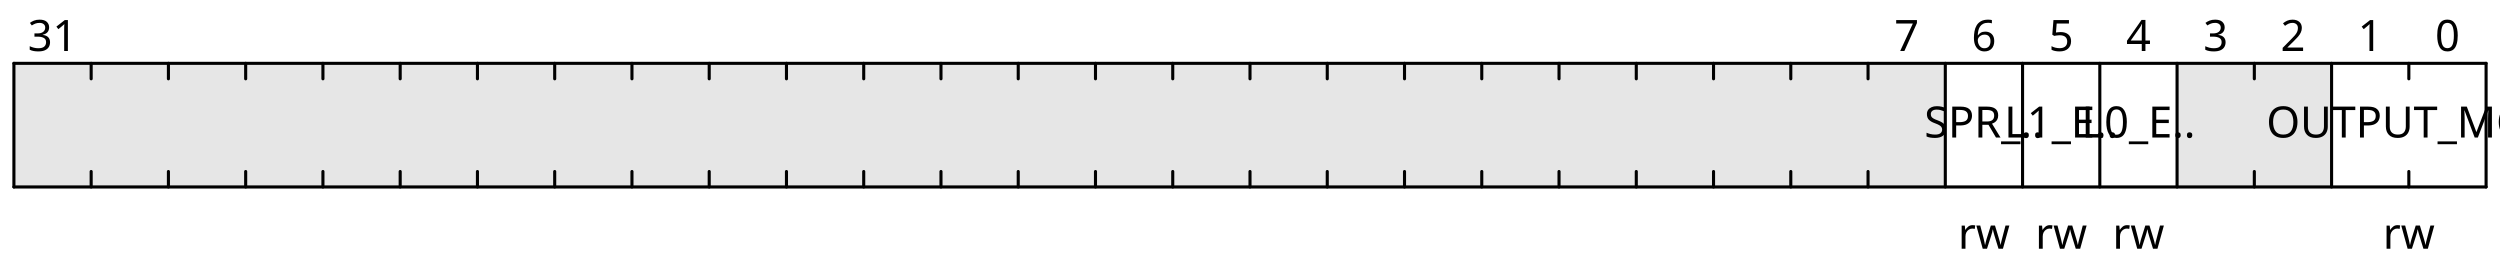
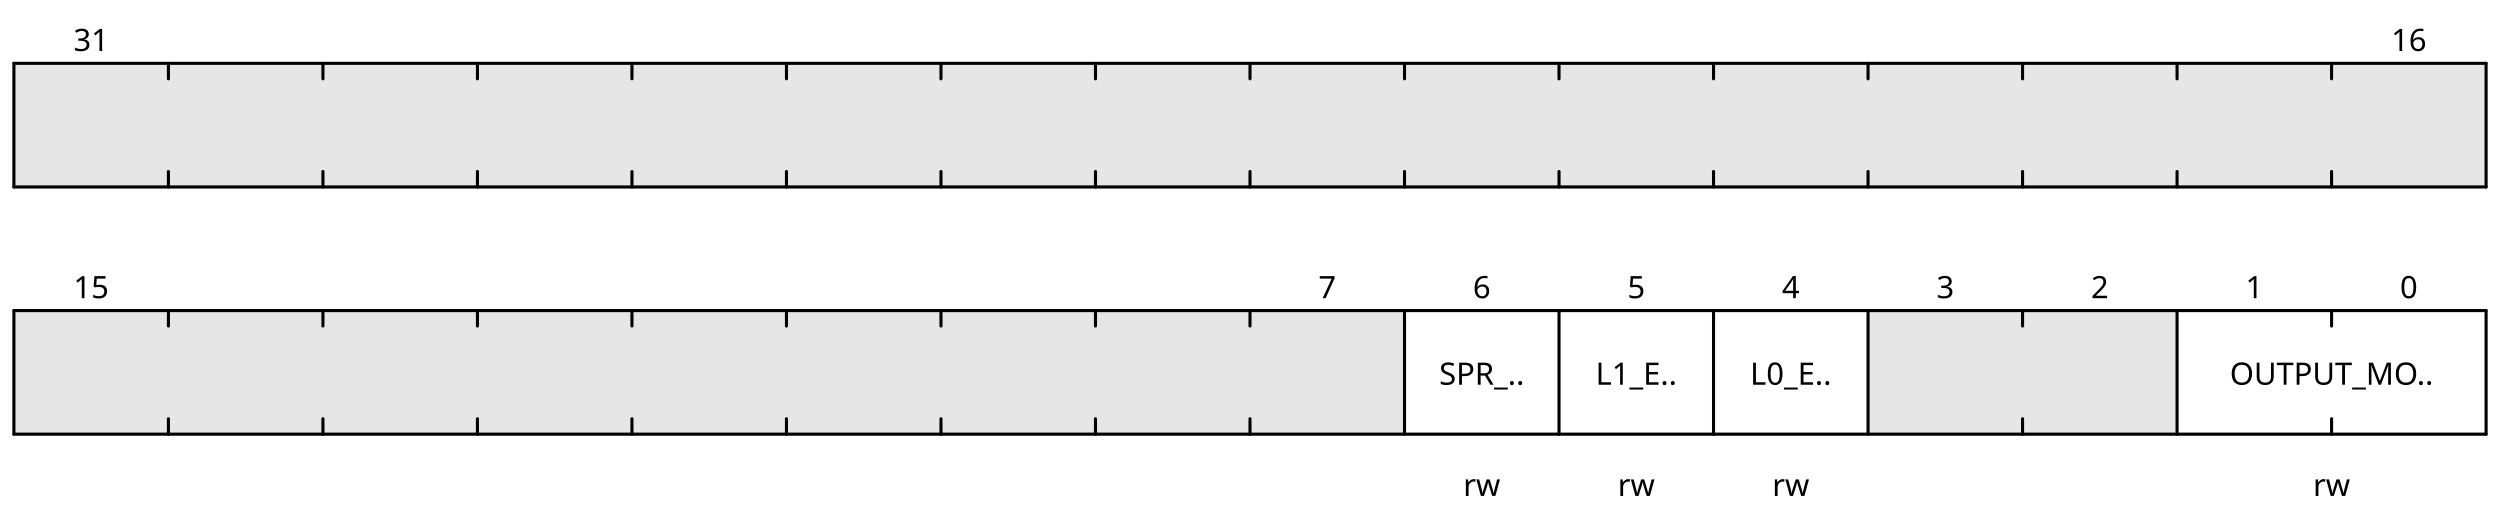
- <svg xmlns="http://www.w3.org/2000/svg" baseProfile="full" class="WaveDrom" height="85" version="1.1" viewBox="0,0,809,85" width="809">
+ <svg xmlns="http://www.w3.org/2000/svg" baseProfile="full" class="WaveDrom" height="165" version="1.1" viewBox="0,0,809,165" width="809">
  <defs />
-   <g font-family="sans-serif" font-size="14" font-weight="normal" text-anchor="middle" transform="translate(4.5,0.5)">
+   <g font-family="sans-serif" font-size="10" font-weight="normal" text-anchor="middle" transform="translate(4.5,80.5)">
    <g stroke="black" stroke-linecap="round" stroke-width="1" transform="translate(0,20.0)">
      <line x1="0" x2="800" y1="0" y2="0" />
      <line x1="0" x2="0" y1="0" y2="40.0" />
      <line x1="0" x2="800" y1="40.0" y2="40.0" />
      <line x1="800.0" x2="800.0" y1="0" y2="40.0" />
-       <line x1="775.0" x2="775.0" y1="0" y2="5.0" />
-       <line x1="775.0" x2="775.0" y1="35.0" y2="40.0" />
-       <line x1="750.0" x2="750.0" y1="0" y2="40.0" />
-       <line x1="725.0" x2="725.0" y1="0" y2="5.0" />
-       <line x1="725.0" x2="725.0" y1="35.0" y2="40.0" />
+       <line x1="750.0" x2="750.0" y1="0" y2="5.0" />
+       <line x1="750.0" x2="750.0" y1="35.0" y2="40.0" />
      <line x1="700.0" x2="700.0" y1="0" y2="40.0" />
-       <line x1="675.0" x2="675.0" y1="0" y2="40.0" />
-       <line x1="650.0" x2="650.0" y1="0" y2="40.0" />
-       <line x1="625.0" x2="625.0" y1="0" y2="40.0" />
-       <line x1="600.0" x2="600.0" y1="0" y2="5.0" />
-       <line x1="600.0" x2="600.0" y1="35.0" y2="40.0" />
-       <line x1="575.0" x2="575.0" y1="0" y2="5.0" />
-       <line x1="575.0" x2="575.0" y1="35.0" y2="40.0" />
-       <line x1="550.0" x2="550.0" y1="0" y2="5.0" />
-       <line x1="550.0" x2="550.0" y1="35.0" y2="40.0" />
-       <line x1="525.0" x2="525.0" y1="0" y2="5.0" />
-       <line x1="525.0" x2="525.0" y1="35.0" y2="40.0" />
-       <line x1="500.0" x2="500.0" y1="0" y2="5.0" />
-       <line x1="500.0" x2="500.0" y1="35.0" y2="40.0" />
-       <line x1="475.0" x2="475.0" y1="0" y2="5.0" />
-       <line x1="475.0" x2="475.0" y1="35.0" y2="40.0" />
-       <line x1="450.0" x2="450.0" y1="0" y2="5.0" />
-       <line x1="450.0" x2="450.0" y1="35.0" y2="40.0" />
-       <line x1="425.0" x2="425.0" y1="0" y2="5.0" />
-       <line x1="425.0" x2="425.0" y1="35.0" y2="40.0" />
+       <line x1="650.0" x2="650.0" y1="0" y2="5.0" />
+       <line x1="650.0" x2="650.0" y1="35.0" y2="40.0" />
+       <line x1="600.0" x2="600.0" y1="0" y2="40.0" />
+       <line x1="550.0" x2="550.0" y1="0" y2="40.0" />
+       <line x1="500.0" x2="500.0" y1="0" y2="40.0" />
+       <line x1="450.0" x2="450.0" y1="0" y2="40.0" />
      <line x1="400.0" x2="400.0" y1="0" y2="5.0" />
      <line x1="400.0" x2="400.0" y1="35.0" y2="40.0" />
-       <line x1="375.0" x2="375.0" y1="0" y2="5.0" />
-       <line x1="375.0" x2="375.0" y1="35.0" y2="40.0" />
      <line x1="350.0" x2="350.0" y1="0" y2="5.0" />
      <line x1="350.0" x2="350.0" y1="35.0" y2="40.0" />
-       <line x1="325.0" x2="325.0" y1="0" y2="5.0" />
-       <line x1="325.0" x2="325.0" y1="35.0" y2="40.0" />
      <line x1="300.0" x2="300.0" y1="0" y2="5.0" />
      <line x1="300.0" x2="300.0" y1="35.0" y2="40.0" />
-       <line x1="275.0" x2="275.0" y1="0" y2="5.0" />
-       <line x1="275.0" x2="275.0" y1="35.0" y2="40.0" />
      <line x1="250.0" x2="250.0" y1="0" y2="5.0" />
      <line x1="250.0" x2="250.0" y1="35.0" y2="40.0" />
-       <line x1="225.0" x2="225.0" y1="0" y2="5.0" />
-       <line x1="225.0" x2="225.0" y1="35.0" y2="40.0" />
      <line x1="200.0" x2="200.0" y1="0" y2="5.0" />
      <line x1="200.0" x2="200.0" y1="35.0" y2="40.0" />
-       <line x1="175.0" x2="175.0" y1="0" y2="5.0" />
-       <line x1="175.0" x2="175.0" y1="35.0" y2="40.0" />
      <line x1="150.0" x2="150.0" y1="0" y2="5.0" />
      <line x1="150.0" x2="150.0" y1="35.0" y2="40.0" />
-       <line x1="125.0" x2="125.0" y1="0" y2="5.0" />
-       <line x1="125.0" x2="125.0" y1="35.0" y2="40.0" />
      <line x1="100.0" x2="100.0" y1="0" y2="5.0" />
      <line x1="100.0" x2="100.0" y1="35.0" y2="40.0" />
-       <line x1="75.0" x2="75.0" y1="0" y2="5.0" />
-       <line x1="75.0" x2="75.0" y1="35.0" y2="40.0" />
      <line x1="50.0" x2="50.0" y1="0" y2="5.0" />
      <line x1="50.0" x2="50.0" y1="35.0" y2="40.0" />
-       <line x1="25.0" x2="25.0" y1="0" y2="5.0" />
-       <line x1="25.0" x2="25.0" y1="35.0" y2="40.0" />
    </g>
    <g text-anchor="middle">
      <g>
        <g transform="translate(0,20.0)">
-           <rect height="40.0" style="fill-opacity:0.1" width="50.0" x="700.0" y="0" />
-           <rect height="40.0" style="fill-opacity:0.1" width="625.0" x="0.0" y="0" />
+           <rect height="40.0" style="fill-opacity:0.1" width="100.0" x="600.0" y="0" />
+           <rect height="40.0" style="fill-opacity:0.1" width="450.0" x="0.0" y="0" />
        </g>
-         <g transform="translate(12.5,16.0)">
-           <text x="775.0">
+         <g transform="translate(25.0,16.0)">
+           <text x="750.0">
            <tspan>0</tspan>
          </text>
-           <text x="750.0">
+           <text x="700.0">
            <tspan>1</tspan>
          </text>
-           <text x="725.0">
+           <text x="650.0">
            <tspan>2</tspan>
          </text>
-           <text x="700.0">
+           <text x="600.0">
            <tspan>3</tspan>
          </text>
-           <text x="675.0">
+           <text x="550.0">
            <tspan>4</tspan>
          </text>
-           <text x="650.0">
+           <text x="500.0">
            <tspan>5</tspan>
          </text>
-           <text x="625.0">
+           <text x="450.0">
            <tspan>6</tspan>
          </text>
-           <text x="600.0">
+           <text x="400.0">
            <tspan>7</tspan>
          </text>
          <text x="0.0">
-             <tspan>31</tspan>
+             <tspan>15</tspan>
          </text>
        </g>
-         <g transform="translate(12.5,44.0)">
-           <text x="762.5">
+         <g transform="translate(25.0,44.0)">
+           <text x="725.0">
            <tspan>OUTPUT_MO..</tspan>
          </text>
-           <text x="675.0">
+           <text x="550.0">
            <tspan>L0_E..</tspan>
          </text>
-           <text x="650.0">
+           <text x="500.0">
            <tspan>L1_E..</tspan>
          </text>
-           <text x="625.0">
+           <text x="450.0">
            <tspan>SPR_..</tspan>
          </text>
        </g>
-         <g transform="translate(12.5,80)">
-           <text x="762.5">
+         <g transform="translate(25.0,80)">
+           <text x="725.0">
            <tspan>rw</tspan>
          </text>
-           <text x="675.0">
+           <text x="550.0">
            <tspan>rw</tspan>
          </text>
-           <text x="650.0">
+           <text x="500.0">
            <tspan>rw</tspan>
          </text>
-           <text x="625.0">
+           <text x="450.0">
            <tspan>rw</tspan>
          </text>
        </g>
      </g>
    </g>
  </g>
+   <g font-family="sans-serif" font-size="10" font-weight="normal" text-anchor="middle" transform="translate(4.5,0.5)">
+     <g stroke="black" stroke-linecap="round" stroke-width="1" transform="translate(0,20.0)">
+       <line x1="0" x2="800" y1="0" y2="0" />
+       <line x1="0" x2="0" y1="0" y2="40.0" />
+       <line x1="0" x2="800" y1="40.0" y2="40.0" />
+       <line x1="800.0" x2="800.0" y1="0" y2="40.0" />
+       <line x1="750.0" x2="750.0" y1="0" y2="5.0" />
+       <line x1="750.0" x2="750.0" y1="35.0" y2="40.0" />
+       <line x1="700.0" x2="700.0" y1="0" y2="5.0" />
+       <line x1="700.0" x2="700.0" y1="35.0" y2="40.0" />
+       <line x1="650.0" x2="650.0" y1="0" y2="5.0" />
+       <line x1="650.0" x2="650.0" y1="35.0" y2="40.0" />
+       <line x1="600.0" x2="600.0" y1="0" y2="5.0" />
+       <line x1="600.0" x2="600.0" y1="35.0" y2="40.0" />
+       <line x1="550.0" x2="550.0" y1="0" y2="5.0" />
+       <line x1="550.0" x2="550.0" y1="35.0" y2="40.0" />
+       <line x1="500.0" x2="500.0" y1="0" y2="5.0" />
+       <line x1="500.0" x2="500.0" y1="35.0" y2="40.0" />
+       <line x1="450.0" x2="450.0" y1="0" y2="5.0" />
+       <line x1="450.0" x2="450.0" y1="35.0" y2="40.0" />
+       <line x1="400.0" x2="400.0" y1="0" y2="5.0" />
+       <line x1="400.0" x2="400.0" y1="35.0" y2="40.0" />
+       <line x1="350.0" x2="350.0" y1="0" y2="5.0" />
+       <line x1="350.0" x2="350.0" y1="35.0" y2="40.0" />
+       <line x1="300.0" x2="300.0" y1="0" y2="5.0" />
+       <line x1="300.0" x2="300.0" y1="35.0" y2="40.0" />
+       <line x1="250.0" x2="250.0" y1="0" y2="5.0" />
+       <line x1="250.0" x2="250.0" y1="35.0" y2="40.0" />
+       <line x1="200.0" x2="200.0" y1="0" y2="5.0" />
+       <line x1="200.0" x2="200.0" y1="35.0" y2="40.0" />
+       <line x1="150.0" x2="150.0" y1="0" y2="5.0" />
+       <line x1="150.0" x2="150.0" y1="35.0" y2="40.0" />
+       <line x1="100.0" x2="100.0" y1="0" y2="5.0" />
+       <line x1="100.0" x2="100.0" y1="35.0" y2="40.0" />
+       <line x1="50.0" x2="50.0" y1="0" y2="5.0" />
+       <line x1="50.0" x2="50.0" y1="35.0" y2="40.0" />
+     </g>
+     <g text-anchor="middle">
+       <g>
+         <g transform="translate(0,20.0)">
+           <rect height="40.0" style="fill-opacity:0.1" width="800.0" x="0.0" y="0" />
+         </g>
+         <g transform="translate(25.0,16.0)">
+           <text x="750.0">
+             <tspan>16</tspan>
+           </text>
+           <text x="0.0">
+             <tspan>31</tspan>
+           </text>
+         </g>
+         <g transform="translate(25.0,44.0)" />
+         <g transform="translate(25.0,80)" />
+       </g>
+     </g>
+   </g>
</svg>
